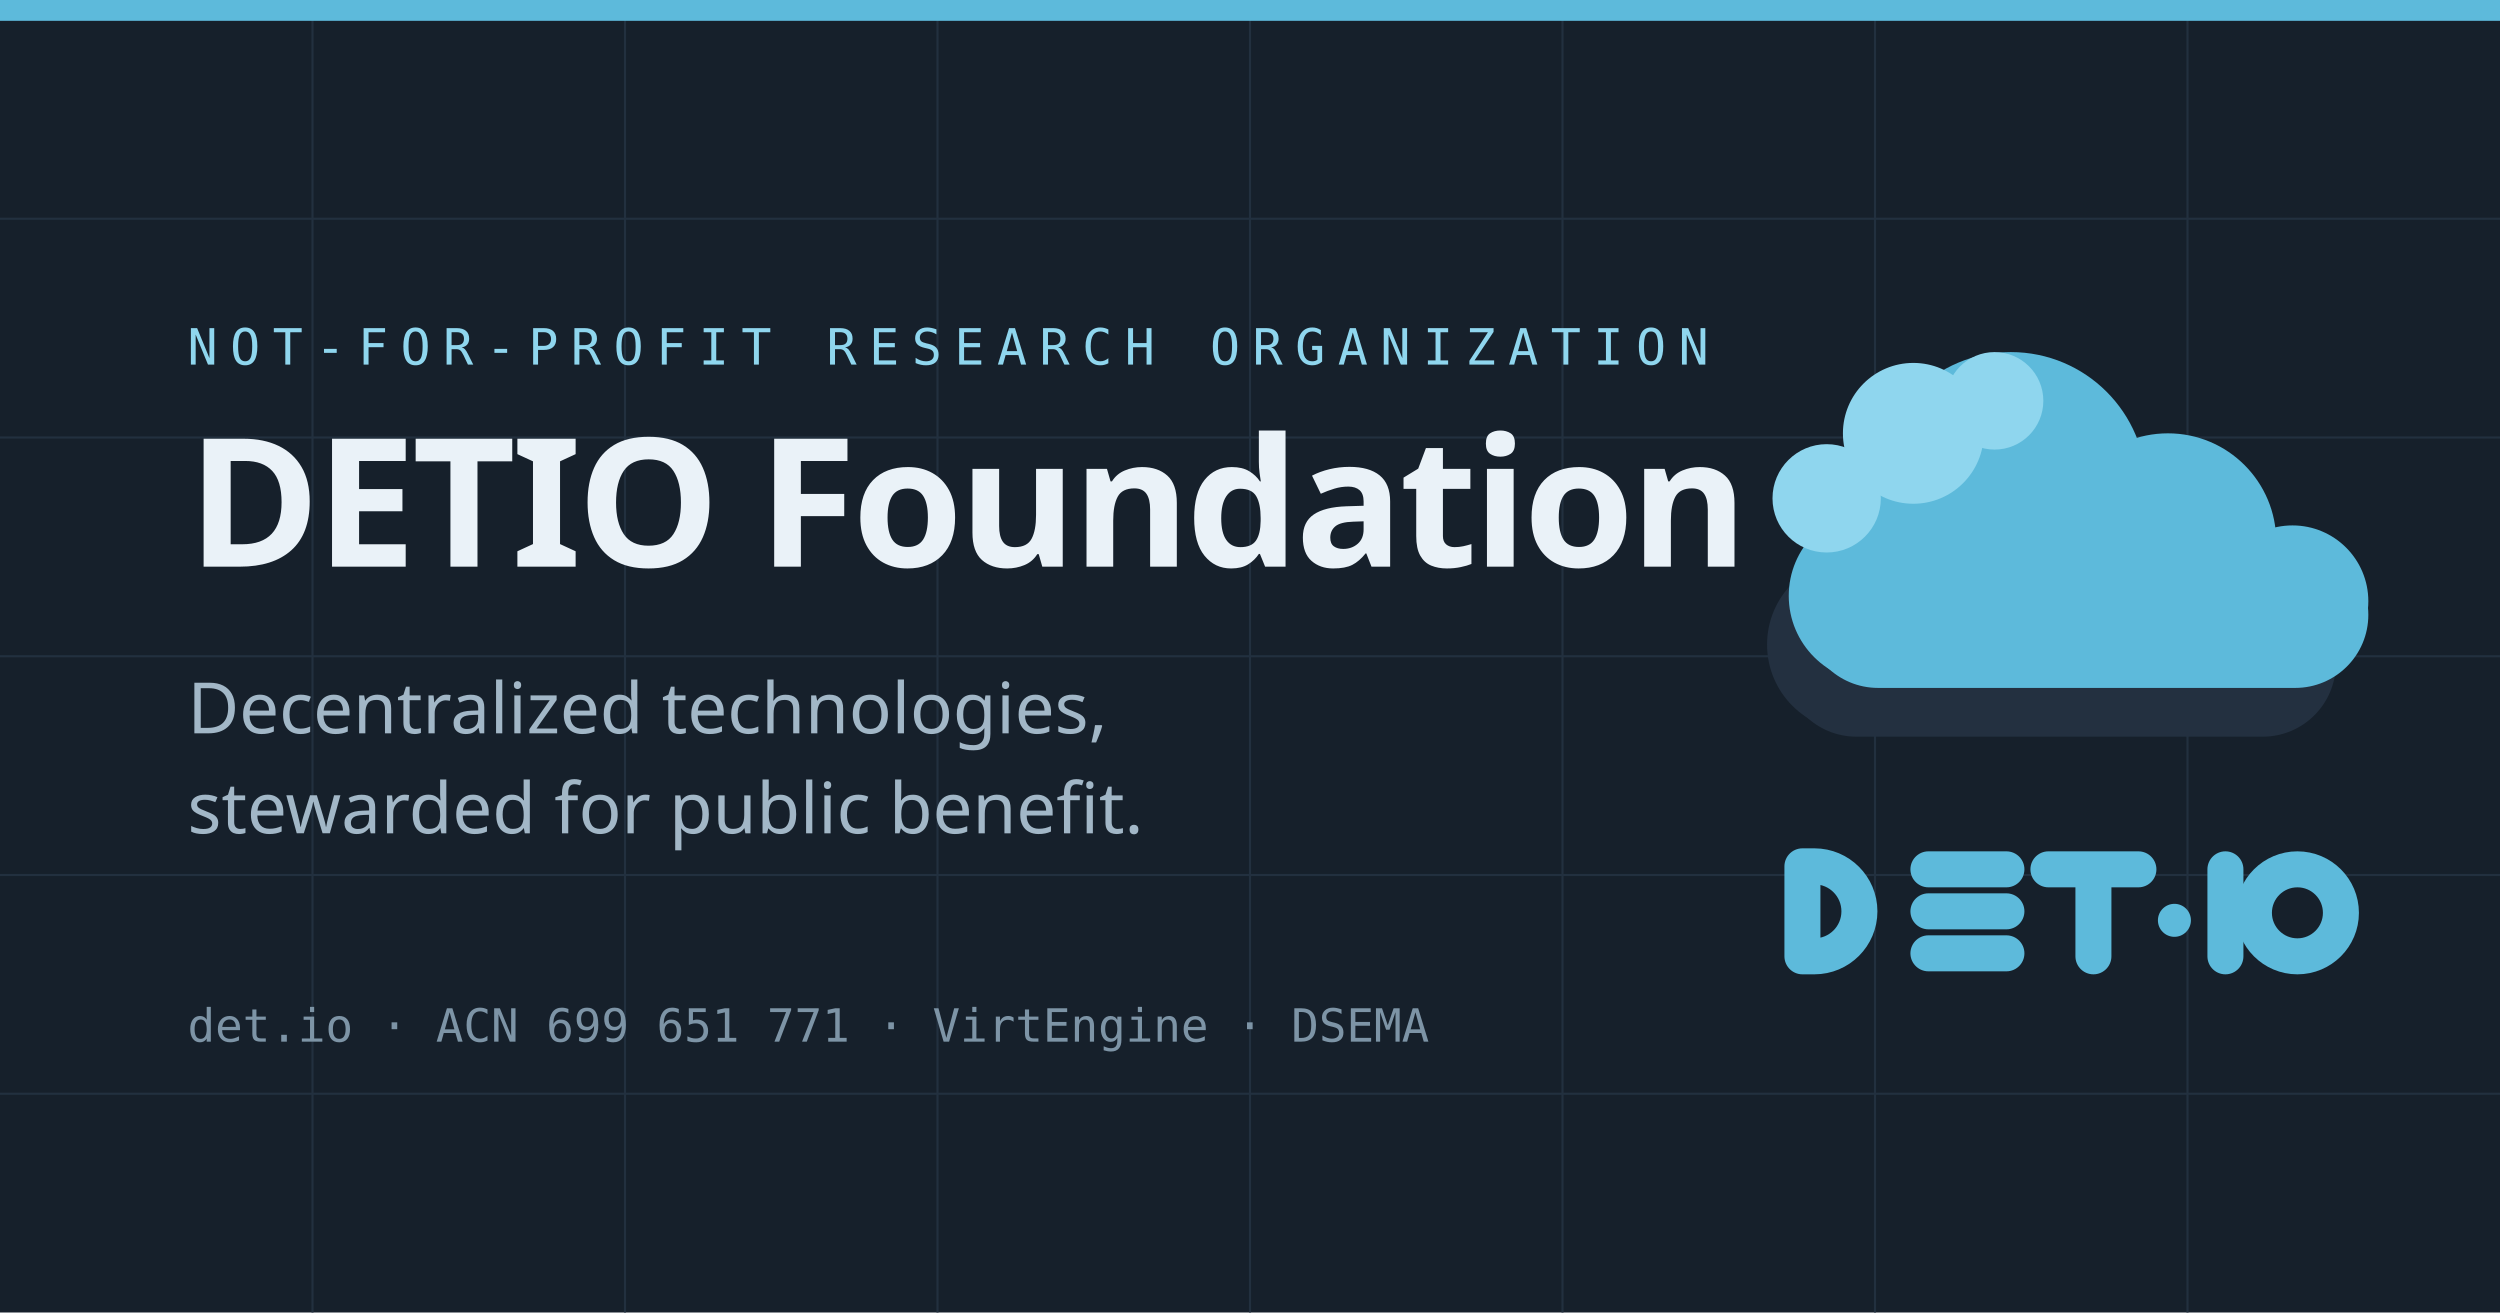
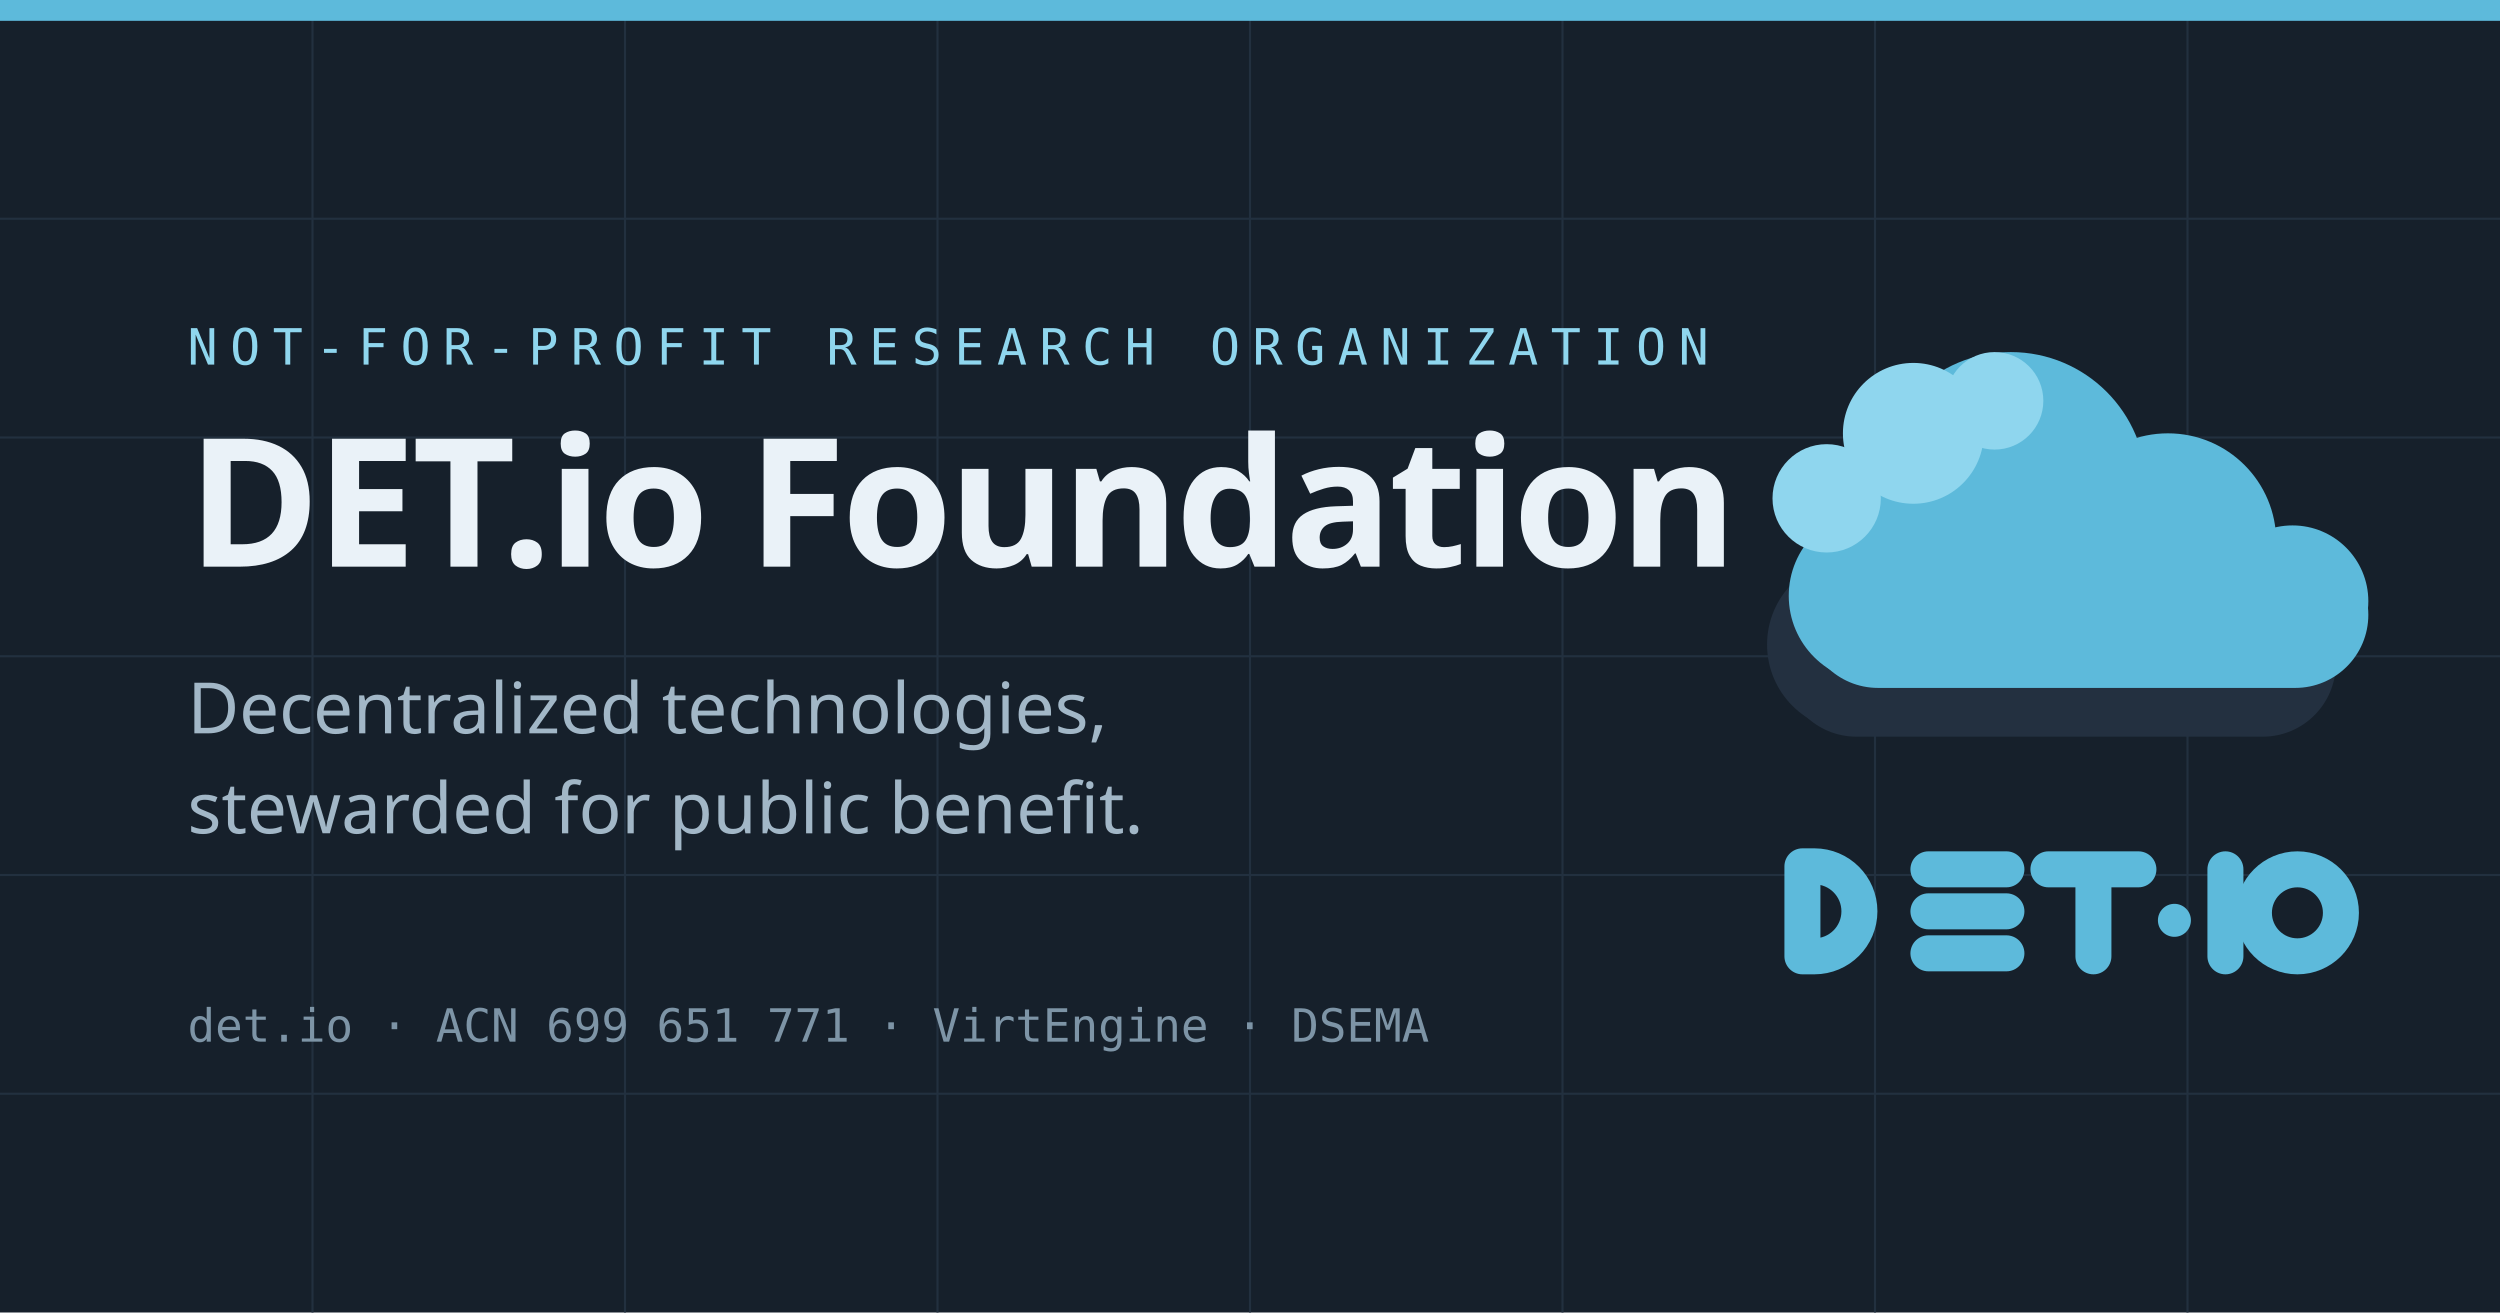
<svg xmlns="http://www.w3.org/2000/svg" viewBox="0 0 1200 630" font-family="'Space Grotesk','Segoe UI',sans-serif">
  <rect width="1200" height="630" fill="#16202b" />
  <g stroke="#22303f" stroke-width="1">
    <path d="M0 105 H1200 M0 210 H1200 M0 315 H1200 M0 420 H1200 M0 525 H1200" />
    <path d="M150 0 V630 M300 0 V630 M450 0 V630 M600 0 V630 M750 0 V630 M900 0 V630 M1050 0 V630" />
  </g>
  <rect x="0" y="0" width="1200" height="10" fill="#5dbadb" />
  <g transform="translate(830 130) scale(2.6)">
    <g fill="#233040" transform="translate(-4 9)">
      <circle cx="27" cy="60" r="16" />
      <circle cx="52" cy="44" r="22" />
      <circle cx="81" cy="52" r="19" />
      <circle cx="102" cy="61" r="14" />
      <rect x="14" y="50" width="102" height="27" rx="13.5" />
    </g>
    <g fill="#5dbadb">
      <circle cx="27" cy="60" r="16" />
      <circle cx="52" cy="40" r="25" />
      <circle cx="81" cy="50" r="20" />
      <circle cx="104" cy="61" r="14" />
      <rect x="14" y="50" width="104" height="27" rx="13.5" />
    </g>
    <g fill="#8fd6ee">
      <circle cx="34" cy="30" r="13" />
      <circle cx="18" cy="42" r="10" />
      <circle cx="49" cy="24" r="9" />
    </g>
  </g>
  <g transform="translate(845 400) scale(0.72)" stroke="#5dbadb" stroke-width="24" stroke-linecap="round" stroke-linejoin="round" fill="none">
    <path d="M28 22v60M28 22h8a30 30 0 0 1 0 60h-8" />
    <path d="M112 24h52M112 52h52M112 80h52" />
    <path d="M192 24h60M222 24v58" />
    <circle cx="276" cy="58" r="11" fill="#5dbadb" stroke="none" />
    <path d="M310 24v58" />
    <circle cx="358" cy="53" r="29" />
  </g>
  <g>
    <text x="90" y="175" font-family="'JetBrains Mono',monospace" font-size="24" letter-spacing="6" fill="#8fd6ee">NOT-FOR-PROFIT RESEARCH ORGANIZATION</text>
-     <text x="90" y="272" font-size="86" font-weight="700" fill="#eaf2f8" letter-spacing="-2">DETIO Foundation</text>
+     <text x="90" y="272" font-size="86" font-weight="700" fill="#eaf2f8" letter-spacing="-2">DET.io Foundation</text>
    <text x="90" y="352" font-size="34" fill="#a2b7c7">Decentralized technologies,</text>
    <text x="90" y="400" font-size="34" fill="#a2b7c7">stewarded for public benefit.</text>
    <text x="90" y="500" font-family="'JetBrains Mono',monospace" font-size="22" fill="#7d94a6">det.io · ACN 699 651 771 · VirtEngine · DSEMA</text>
  </g>
</svg>
